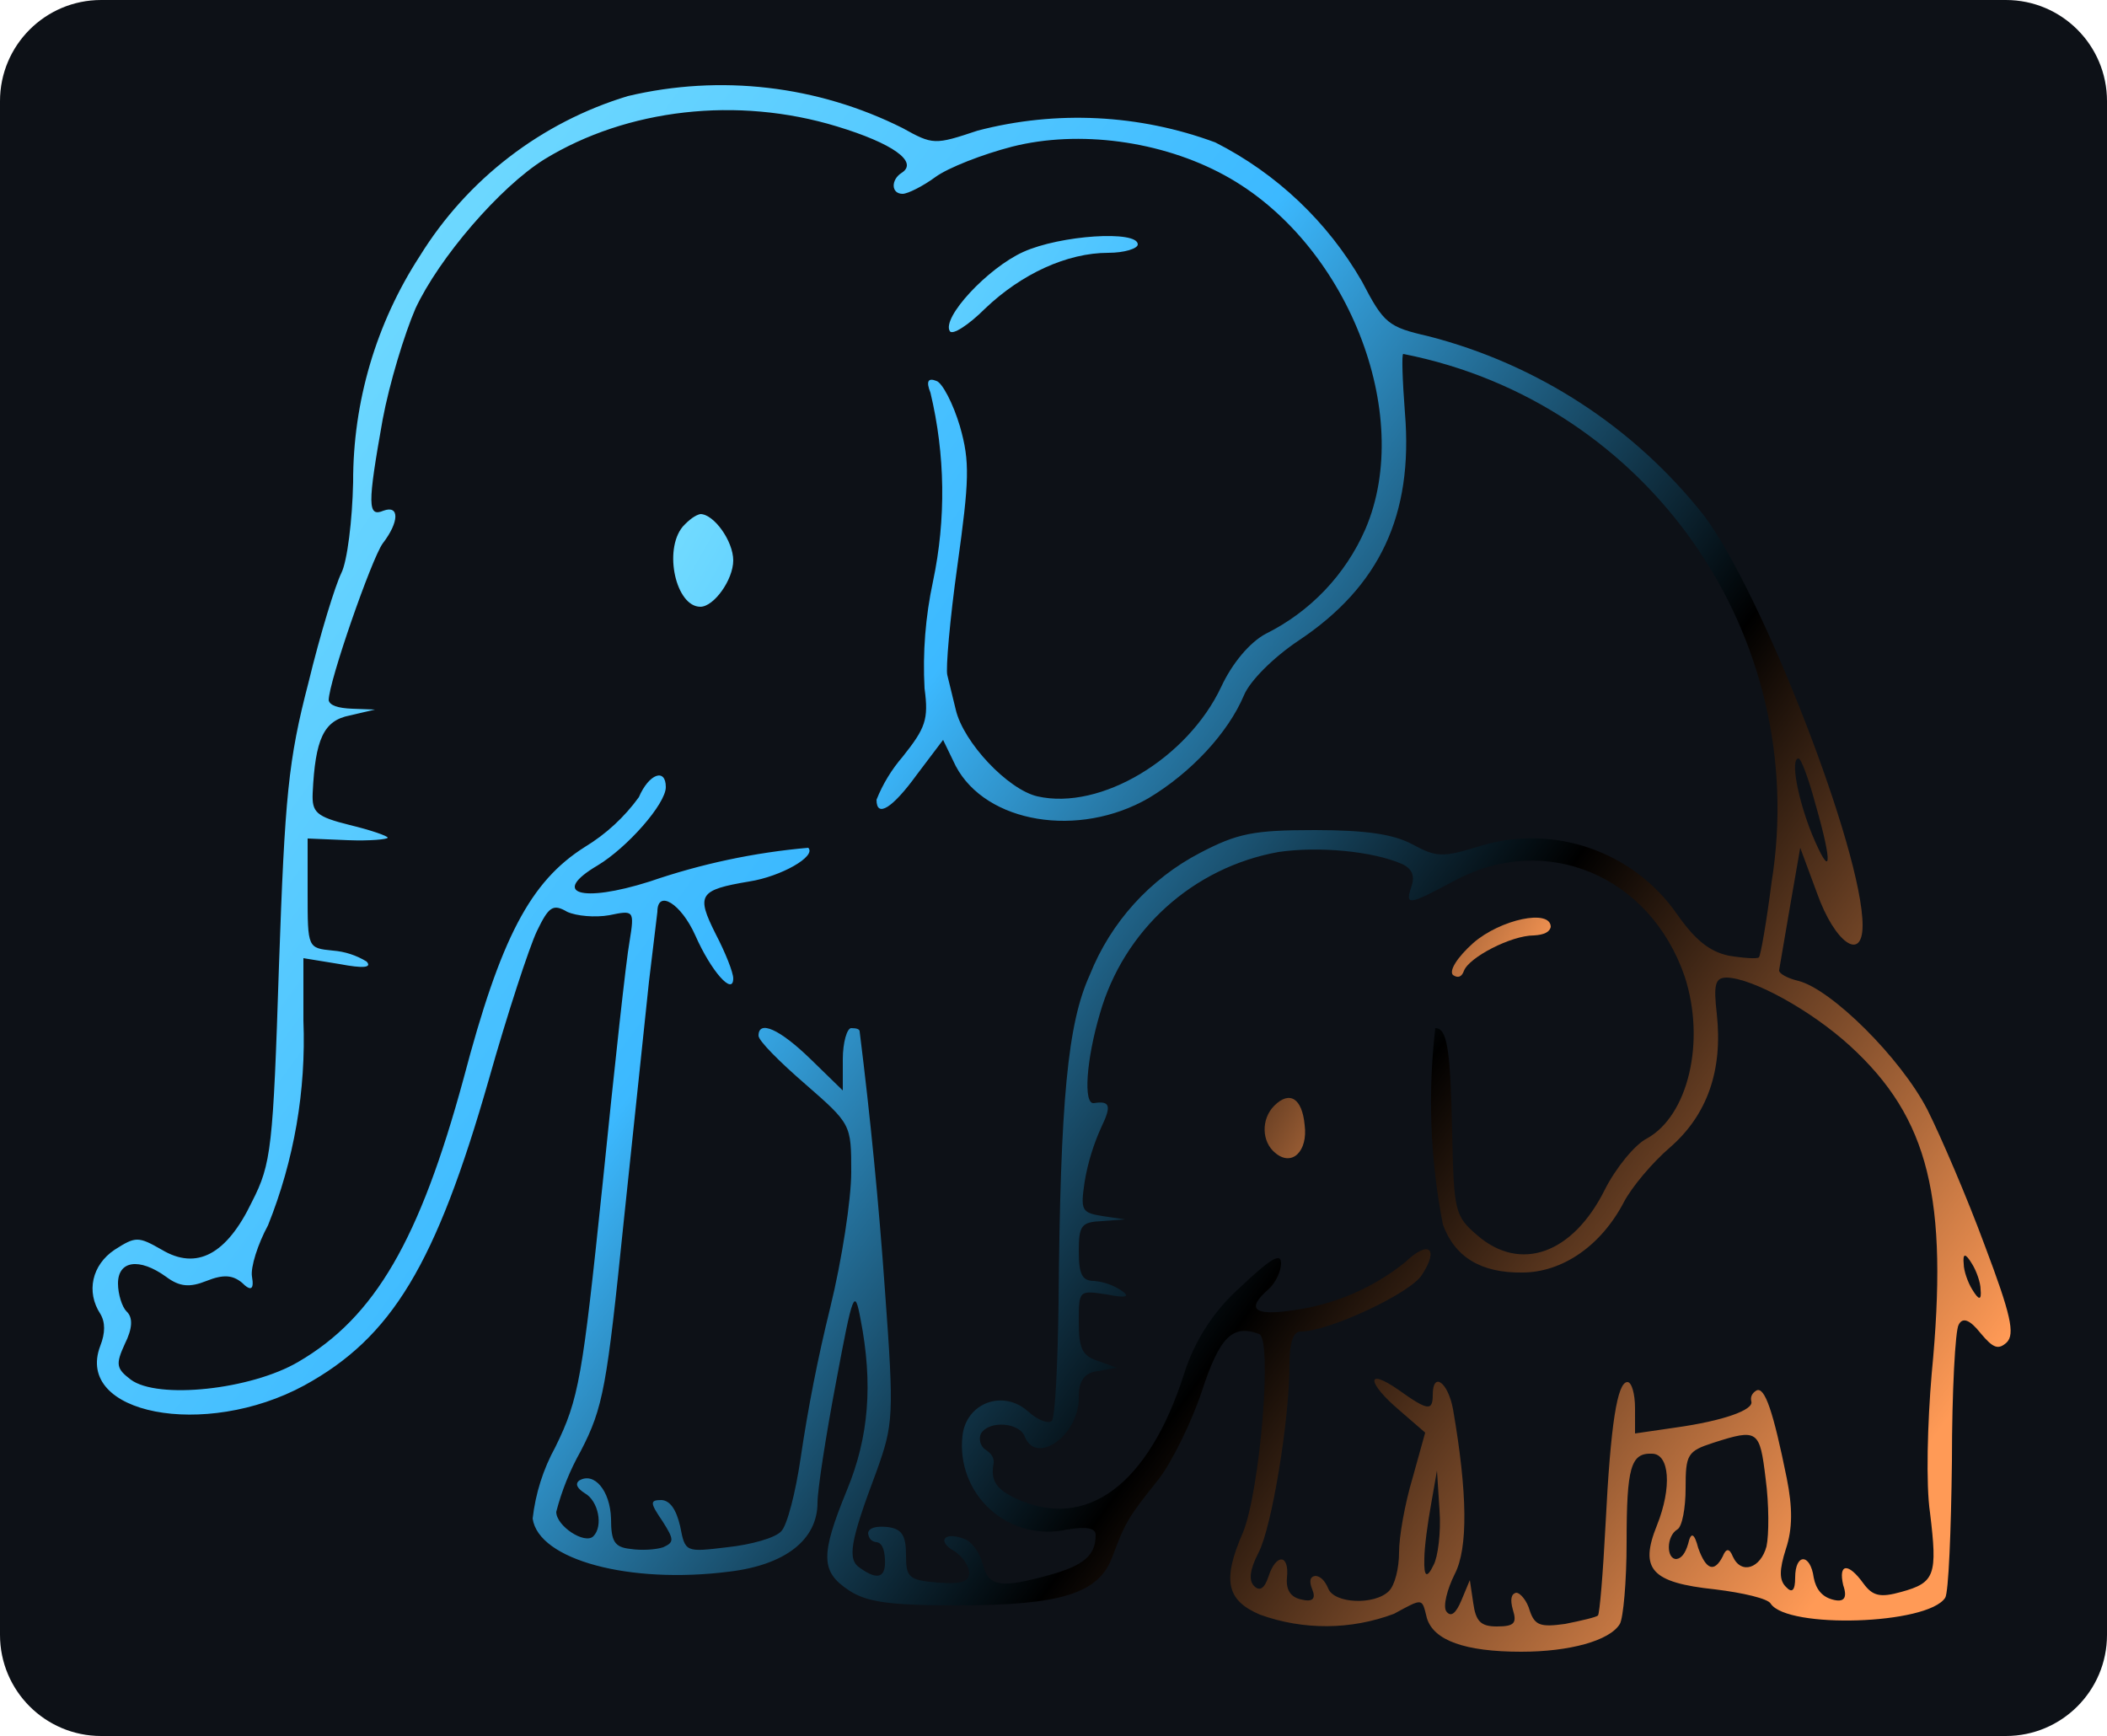
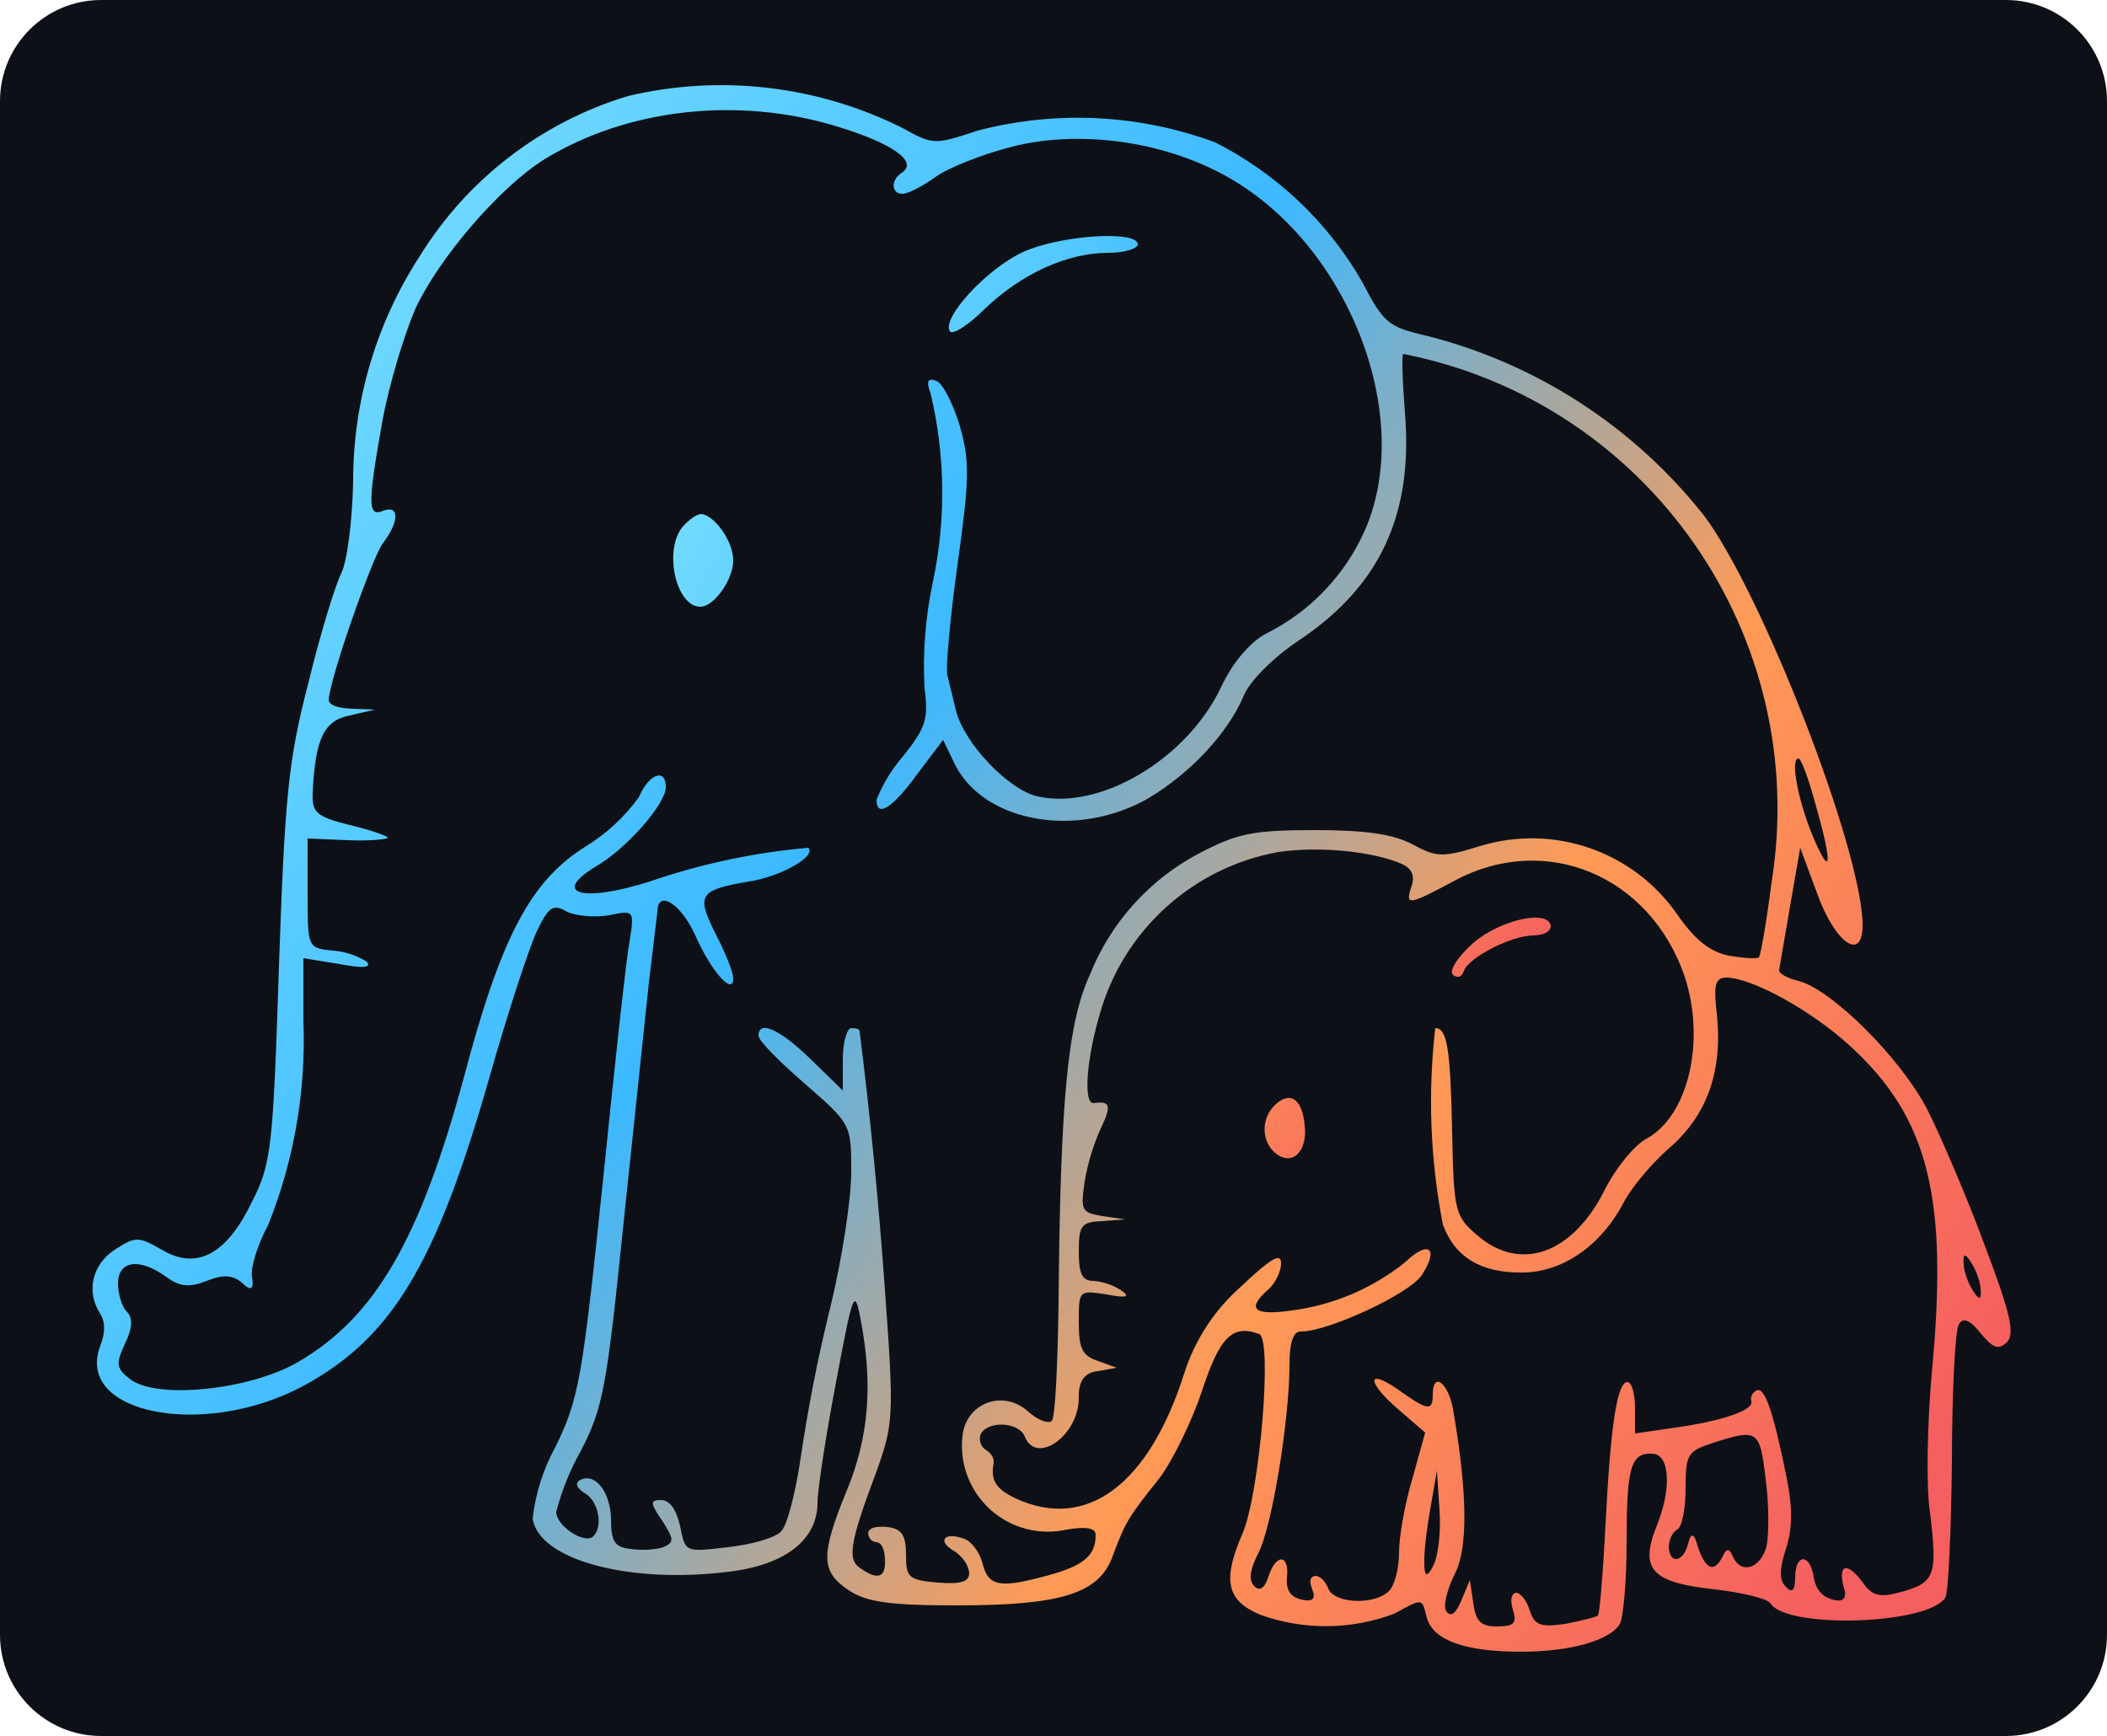
<svg xmlns="http://www.w3.org/2000/svg" fill="none" aria-label="elephant young" viewBox="0 0 250 206">
  <rect width="250" height="206" rx="12" fill="#0d1117" />
  <defs>
    <radialGradient id="grad1" cx="30%" cy="50%" r="70%" fx="25%" fy="50%">
      <stop offset="0%" stop-color="#ffd86f" />
      <stop offset="35%" stop-color="#ff9a56" />
      <stop offset="70%" stop-color="#f55f5f" />
      <stop offset="100%" stop-color="#b83b7a" />
    </radialGradient>
-     <linearGradient id="grad2" x1="0%" y1="20%" x2="100%" y2="80%">
+     <linearGradient id="grad" x1="0%" y1="20%" x2="100%" y2="80%">
      <stop offset="0%" stop-color="#7ae0ff" />
      <stop offset="40%" stop-color="#3cb9ff" />
-       <stop offset="70%" stop-color="#5f8aff" />
-       <stop offset="100%" stop-color="#a37eff" />
+       <stop offset="70%" stop-color="#ff9a56" />
+       <stop offset="100%" stop-color="#f55f5f" />
    </linearGradient>
    <linearGradient id="grad3" x1="0%" y1="20%" x2="100%" y2="80%">
      <stop offset="0%" stop-color="#7ae0ff" />
      <stop offset="40%" stop-color="#a37eff" />
      <stop offset="70%" stop-color="#f55f5f" />
      <stop offset="100%" stop-color="#b83b7a" />
    </linearGradient>
-     <linearGradient id="grad" x1="0%" y1="20%" x2="100%" y2="80%">
+     <linearGradient id="gradx" x1="0%" y1="20%" x2="100%" y2="80%">
      <stop offset="0%" stop-color="#7ae0ff" />
      <stop offset="40%" stop-color="#3cb9ff" />
-       <stop offset="70%" stop-color="black" />
+       <stop offset="70%" stop-color="#000" />
      <stop offset="100%" stop-color="#ff9a56" />
    </linearGradient>
  </defs>
  <path d="M74.5 11.4a44 44 0 0 0-24.7 19 49 49 0 0 0-7.9 26.8c-.1 4.6-.7 9.4-1.4 10.8s-2.5 7.2-3.9 13c-2.4 9.2-2.8 13.5-3.5 33.6-.7 21.6-.9 23.5-3.2 28q-4.5 9.4-10.7 5.7c-2.8-1.6-3.1-1.6-5.6 0-2.7 1.8-3.4 5-1.7 7.6q.9 1.5 0 3.8c-3.1 8.1 12.4 11.1 24.2 4.7 10.4-5.7 15.6-14.3 21.9-36.3 2.2-7.8 4.8-15.7 5.7-17.6 1.4-2.9 1.9-3.3 3.6-2.3 1.1.5 3.3.7 5 .4 2.9-.6 3-.6 2.4 3.1-.4 2.1-1.8 15-3.2 28.8-2.4 23-2.8 25.5-5.6 31.2a23 23 0 0 0-2.7 8.5c.7 4.9 11.5 7.8 23.3 6.3 6.7-.8 10.5-3.8 10.5-8.2 0-1.5 1-8 2.2-14.3 2-10.7 2.2-11.2 2.9-7.5 1.5 7.7 1 14-1.6 20.3-3.2 7.8-3.1 9.7.2 11.9 2.1 1.4 4.8 1.8 12.8 1.8 12.4 0 16.9-1.4 18.5-5.8 1.5-4 1.8-4.6 5.5-9.2 1.6-2.1 3.9-6.8 5.1-10.4 2.1-6.4 3.6-8 6.8-6.8 1.6.6.1 18.5-1.9 23.5-2.5 5.7-2 8.1 2 9.8a23 23 0 0 0 15.9-.1c3.5-1.9 3.3-1.9 3.9.5q1.2 4 11.2 4c5.7 0 10.5-1.3 11.7-3.3.4-.7.8-5 .8-9.7 0-8.9.5-10.6 3-10.5 2.1 0 2.4 4 .6 8.5-2.1 5.2-.7 6.8 6.9 7.6 3.3.4 6.3 1.1 6.6 1.7 2 3 18.6 2.5 20.7-.7.4-.6.7-7.9.8-16.2 0-8.3.4-15.6.8-16.2q.7-1.4 2.6 1c1.5 1.8 2.1 2 3.1 1.1 1-1 .5-3.3-2.6-11.5-2.1-5.7-5.2-12.9-6.8-16.1-3.2-6.2-11.4-14.3-15.3-15.3-1.3-.3-2.4-.9-2.3-1.3l1.3-7.6 1.2-6.9 2 5.4c2.1 5.9 5.4 8.2 5.4 3.8 0-8.8-11.9-39.4-18.8-48.6a61 61 0 0 0-32.7-21.3c-4.8-1.1-5.3-1.5-7.9-6.5a42 42 0 0 0-17.4-16.5 47 47 0 0 0-28.2-1.4c-5.1 1.7-5.3 1.7-8.9-.3a48 48 0 0 0-32.6-3.8M99.3 15c6.6 2 9.7 4.2 7.7 5.5-1.3.8-1.3 2.5.1 2.5.6 0 2.4-.9 3.9-2s5.6-2.7 9.1-3.6c7.9-2 17.7-.7 25.2 3.4 14.5 7.9 22.6 28.3 16.7 42a25 25 0 0 1-11.8 12.4c-1.9 1-4 3.5-5.3 6.3-4 8.5-14.3 14.7-21.8 13-3.5-.8-8.8-6.4-9.7-10.3l-1-4.1c-.2-.7.3-6.6 1.2-13 1.4-10.1 1.5-12.3.3-16.5-.8-2.7-2.1-5.2-2.8-5.4q-1.5-.6-.7 1.4a51 51 0 0 1 .3 22.4 48 48 0 0 0-1 12.7c.5 3.7.1 4.7-2.6 8.1a18 18 0 0 0-3.1 5.1c0 2.2 1.9 1 4.8-3l3.1-4.1 1.5 3.1c3.6 6.8 14.6 8.6 22.9 3.8 5-3 9.4-7.7 11.3-12.2.7-1.7 3.5-4.5 6.5-6.5 9.6-6.4 13.6-14.9 12.6-27-.3-3.9-.4-7-.2-7a55 55 0 0 1 43.7 62.7c-.6 4.7-1.3 8.7-1.5 8.9s-1.8.1-3.6-.2c-2.3-.5-4-1.9-6.1-4.9a21 21 0 0 0-23.4-8.1c-4.5 1.4-5.2 1.3-8-.2-2.2-1.2-5.5-1.7-11.6-1.7-7.3 0-9.2.4-13.6 2.7a28 28 0 0 0-13.1 14.5c-2.6 5.7-3.5 14.7-3.7 39-.1 7.2-.4 13.5-.8 13.9s-1.7-.1-2.8-1.1c-3-2.7-7.4-1-7.8 2.9a10.2 10.2 0 0 0 12.4 11.1q3.5-.6 3.4.7c0 2.4-1.5 3.6-5.5 4.7-5.8 1.6-7.2 1.4-7.9-1.3-.3-1.3-1.3-2.7-2.2-3-2.4-.9-3.3.3-1.1 1.5q1.5 1.1 1.7 2.5c0 1.1-.9 1.4-3.7 1.2-3.5-.3-3.8-.6-3.8-3.3 0-2.3-.5-3.1-2.2-3.3q-2.1-.2-2.3.7.1 1 1 1.1t1 2q.2 3.3-2.9 1.1c-1.6-1-1.3-3 1.9-11.5 2-5.6 2.1-6.5 1-21.5a573 573 0 0 0-3-30.7q0-.4-1-.4c-.5 0-1 1.7-1 3.7v3.7l-3.8-3.7c-3.7-3.6-6.2-4.7-6.2-2.8 0 .6 2.5 3.1 5.5 5.7 5.5 4.8 5.5 4.8 5.5 10.5 0 3.2-1.1 10.4-2.5 16.1A190 190 0 0 0 95 173c-.6 4.1-1.6 8-2.3 8.7-.7.8-3.6 1.6-6.4 1.9-5 .6-5 .6-5.6-2.5q-.7-3-2.2-3.1c-1.4 0-1.4.3.1 2.5 1.4 2.2 1.4 2.5.1 3.1-.9.3-2.6.4-3.9.2-1.9-.2-2.3-.9-2.3-3.6-.1-3.3-2-5.6-3.8-4.5q-.7.6.7 1.5c1.6.9 2.2 3.9 1 5.1-1 1-4.4-1.2-4.4-2.9a30 30 0 0 1 2.9-7.2c2.7-5.2 3.1-7.7 5.1-27.2l3-28.5 1-8.3c0-2.7 2.8-1 4.5 2.8 1.9 4.3 4.5 7.2 4.5 5.1 0-.7-.9-3-2.1-5.3-2.3-4.6-2-5.2 4-6.2 3.8-.6 8-3 7-4a79 79 0 0 0-18.8 4c-8.2 2.6-11.8 1.4-6.2-1.9 3.5-2.1 8.1-7.3 8.1-9.3 0-2.3-2-1.6-3.2 1.2a22 22 0 0 1-6.4 5.9c-6.5 4.1-10 10.8-14.4 27.5-5.2 19.1-10.5 28.3-19.6 33.6-5.6 3.3-16.7 4.5-19.9 2.1-1.7-1.3-1.8-1.8-.7-4.2q1.4-2.8.2-3.9c-.5-.5-1-2-1-3.3 0-2.7 2.5-3.1 5.7-.8 1.6 1.2 2.8 1.3 4.8.5s3.1-.7 4.2.2q1.6 1.6 1.2-.7c-.2-1.1.7-3.9 1.9-6.1a59 59 0 0 0 4.2-24.3v-7.4l4.3.7q4.2.8 3.2-.3a9 9 0 0 0-4-1.3c-3-.3-3-.3-3-6.8v-6.5l4.8.2c2.6.1 4.7-.1 4.7-.3s-2-.9-4.5-1.5c-4-1-4.5-1.5-4.4-3.8.3-6.4 1.3-8.6 4.4-9.2l3-.7-2.7-.1q-2.6-.1-2.8-1c0-2.2 5.1-16.8 6.4-18.6 2-2.6 2-4.6.1-3.9-1.9.8-1.9-.7-.1-10.8.8-4.3 2.6-10.2 3.9-13.2 2.8-6 10-14.4 15.3-17.7 9.8-6 22.9-7.5 34.7-3.9m116.1 80.4c2.1 7.3 1.9 9.1-.4 3.6-1.7-4.2-2.6-9-1.6-9 .3 0 1.2 2.4 2 5.4m-49.1 7.1q1.8.8 1.2 2.6c-.8 2.4-.5 2.4 5.1-.6 10.8-5.8 23.2-.6 27.3 11.4 2.5 7.7.4 16.5-4.5 19.2-1.4.7-3.7 3.5-5 6.1-3.8 7.6-10 9.8-15.1 5.4-2.7-2.3-2.8-2.9-3-12.2-.2-10-.6-12.4-2-12.4a76 76 0 0 0 .9 23.3q2.1 5.8 9.4 5.7c4.8 0 9.4-3.2 12.1-8.4.9-1.7 3.3-4.6 5.4-6.4q6.7-5.8 5.6-15.9c-.4-3.5-.2-4.3 1.2-4.3 3.1.1 10 3.9 14.6 8.1 9.4 8.6 11.7 18.1 9.7 38.9-.5 5.8-.7 13.2-.2 16.5.9 7.4.6 8.3-3.4 9.4-2.5.7-3.4.5-4.5-1-1.8-2.5-3-2.4-2.4.2q.8 2.3-1.3 1.7-1.8-.5-2.2-2.6c-.4-2.9-2.2-2.9-2.2 0q0 2.3-1.1 1.1c-.8-.8-.8-2 0-4.5.8-2.4.8-4.9.1-8.4-1.6-7.9-2.6-10.9-3.6-10.4q-.8.5-.6 1.3c.3 1-3.3 2.3-9 3.1l-4.8.7v-3c0-1.7-.4-3.1-.9-3.1-1.2 0-2 4.9-2.6 16.9-.3 5.8-.7 10.6-.9 10.8s-1.9.6-3.9 1c-2.9.4-3.6.2-4.2-1.6-.3-1.1-1.1-2.1-1.6-2.1q-.9.2-.4 2c.5 1.6.2 2-1.9 2-1.9 0-2.5-.6-2.8-2.8l-.4-2.7-1 2.4q-1 2.4-1.8 1.3c-.4-.6.1-2.6 1-4.4q2.4-4.6-.2-19.6c-.6-3.2-2.4-4.5-2.4-1.7 0 2-.6 1.9-4.1-.6-3.9-2.7-3.7-.8.2 2.5l3 2.6-1.5 5.4c-.9 3-1.6 6.9-1.6 8.8s-.5 3.9-1.2 4.6c-1.7 1.7-6.5 1.5-7.2-.3q-.6-1.4-1.5-1.5-1 .1-.4 1.6.7 1.7-1.3 1.2-1.9-.4-1.7-2.6c.3-2.8-1.3-2.9-2.2-.1q-.7 2.1-1.7 1.1t.5-3.9c1.6-3 3.7-15.8 3.7-22.4q0-4 1.4-3.9c3.2 0 12.9-4.5 14.3-6.7 2.1-3.2.8-4.2-2-1.5a27 27 0 0 1-13.4 5.7q-6.8 1-2.8-2.5c.8-.7 1.5-2.1 1.5-3.1 0-1.3-1.2-.6-4.9 2.9a23 23 0 0 0-6.6 10.2c-4.2 13.2-11.6 18.7-20 14.8-2.3-1.1-3-2.1-2.6-4.2q.1-.9-1-1.6c-.6-.4-.8-1.3-.5-1.9 1-1.6 4.6-1.3 5.2.4 1.4 3.4 6.4-.2 6.4-4.6q-.1-3 2.3-3.2l2.2-.4-2.2-.8c-1.9-.6-2.3-1.5-2.3-4.6 0-3.8 0-3.8 3.3-3.3q3.5.7 1.7-.5a7 7 0 0 0-3.2-1.1c-1.4 0-1.8-.8-1.8-3.5 0-3.1.3-3.5 2.8-3.6l2.7-.2-2.7-.4c-2.5-.4-2.6-.7-2.1-4.1a26 26 0 0 1 2-6.5c1.2-2.5 1-3.1-.9-2.8-1.3.2-.9-5.2.7-10.6a27 27 0 0 1 21.2-19.2c4.8-.7 11.1-.1 14.6 1.4M235 153q.2 2-1 0c-.5-.8-1-2.2-1-3q-.2-2 1 0c.5.8 1 2.2 1 3m-25.5 22.5c.4 3 .4 6.6.1 8-.7 2.6-3 3.4-4 1.2q-.6-1.5-1.2 0-1.5 2.9-2.9-1-.7-2.7-1.2-.5-.5 1.7-1.4 1.8c-1.2 0-1.2-2.7.1-3.5.6-.3 1-2.6 1-4.9 0-4 .2-4.4 3.3-5.4 5.3-1.7 5.5-1.5 6.2 4.3m-39.4 10.2q-1.2 2.5-1.1-.7c0-1.4.4-4.3.8-6.5l.7-4 .3 4.7c.2 2.6-.2 5.6-.7 6.5" fill="url(#grad)" />
  <path d="M121.4 29.9c-4.2 1.9-9.7 7.8-8.7 9.4.3.5 2.2-.7 4.2-2.7 4.3-4.1 9.7-6.6 14.6-6.6 1.9 0 3.5-.5 3.5-1 0-1.7-9.2-1.1-13.6.9M81 62.5c-2.3 2.8-.8 9.5 2.1 9.5 1.6 0 3.9-3.2 3.9-5.5S84.7 61 83.1 61q-.9.2-2.1 1.5m93.8 49.4c-1.9 1.7-2.9 3.3-2.4 3.8q.9.6 1.3-.5c.6-1.6 5.6-4.2 8.3-4.2q1.8-.1 2-1c0-2.2-6-.9-9.2 1.9m-23.6 19.3c-1.6 1.6-1.5 4.3.1 5.6 2 1.7 3.9-.2 3.5-3.3-.3-3.2-1.8-4.1-3.6-2.3" fill="url(#grad)" />
</svg>
